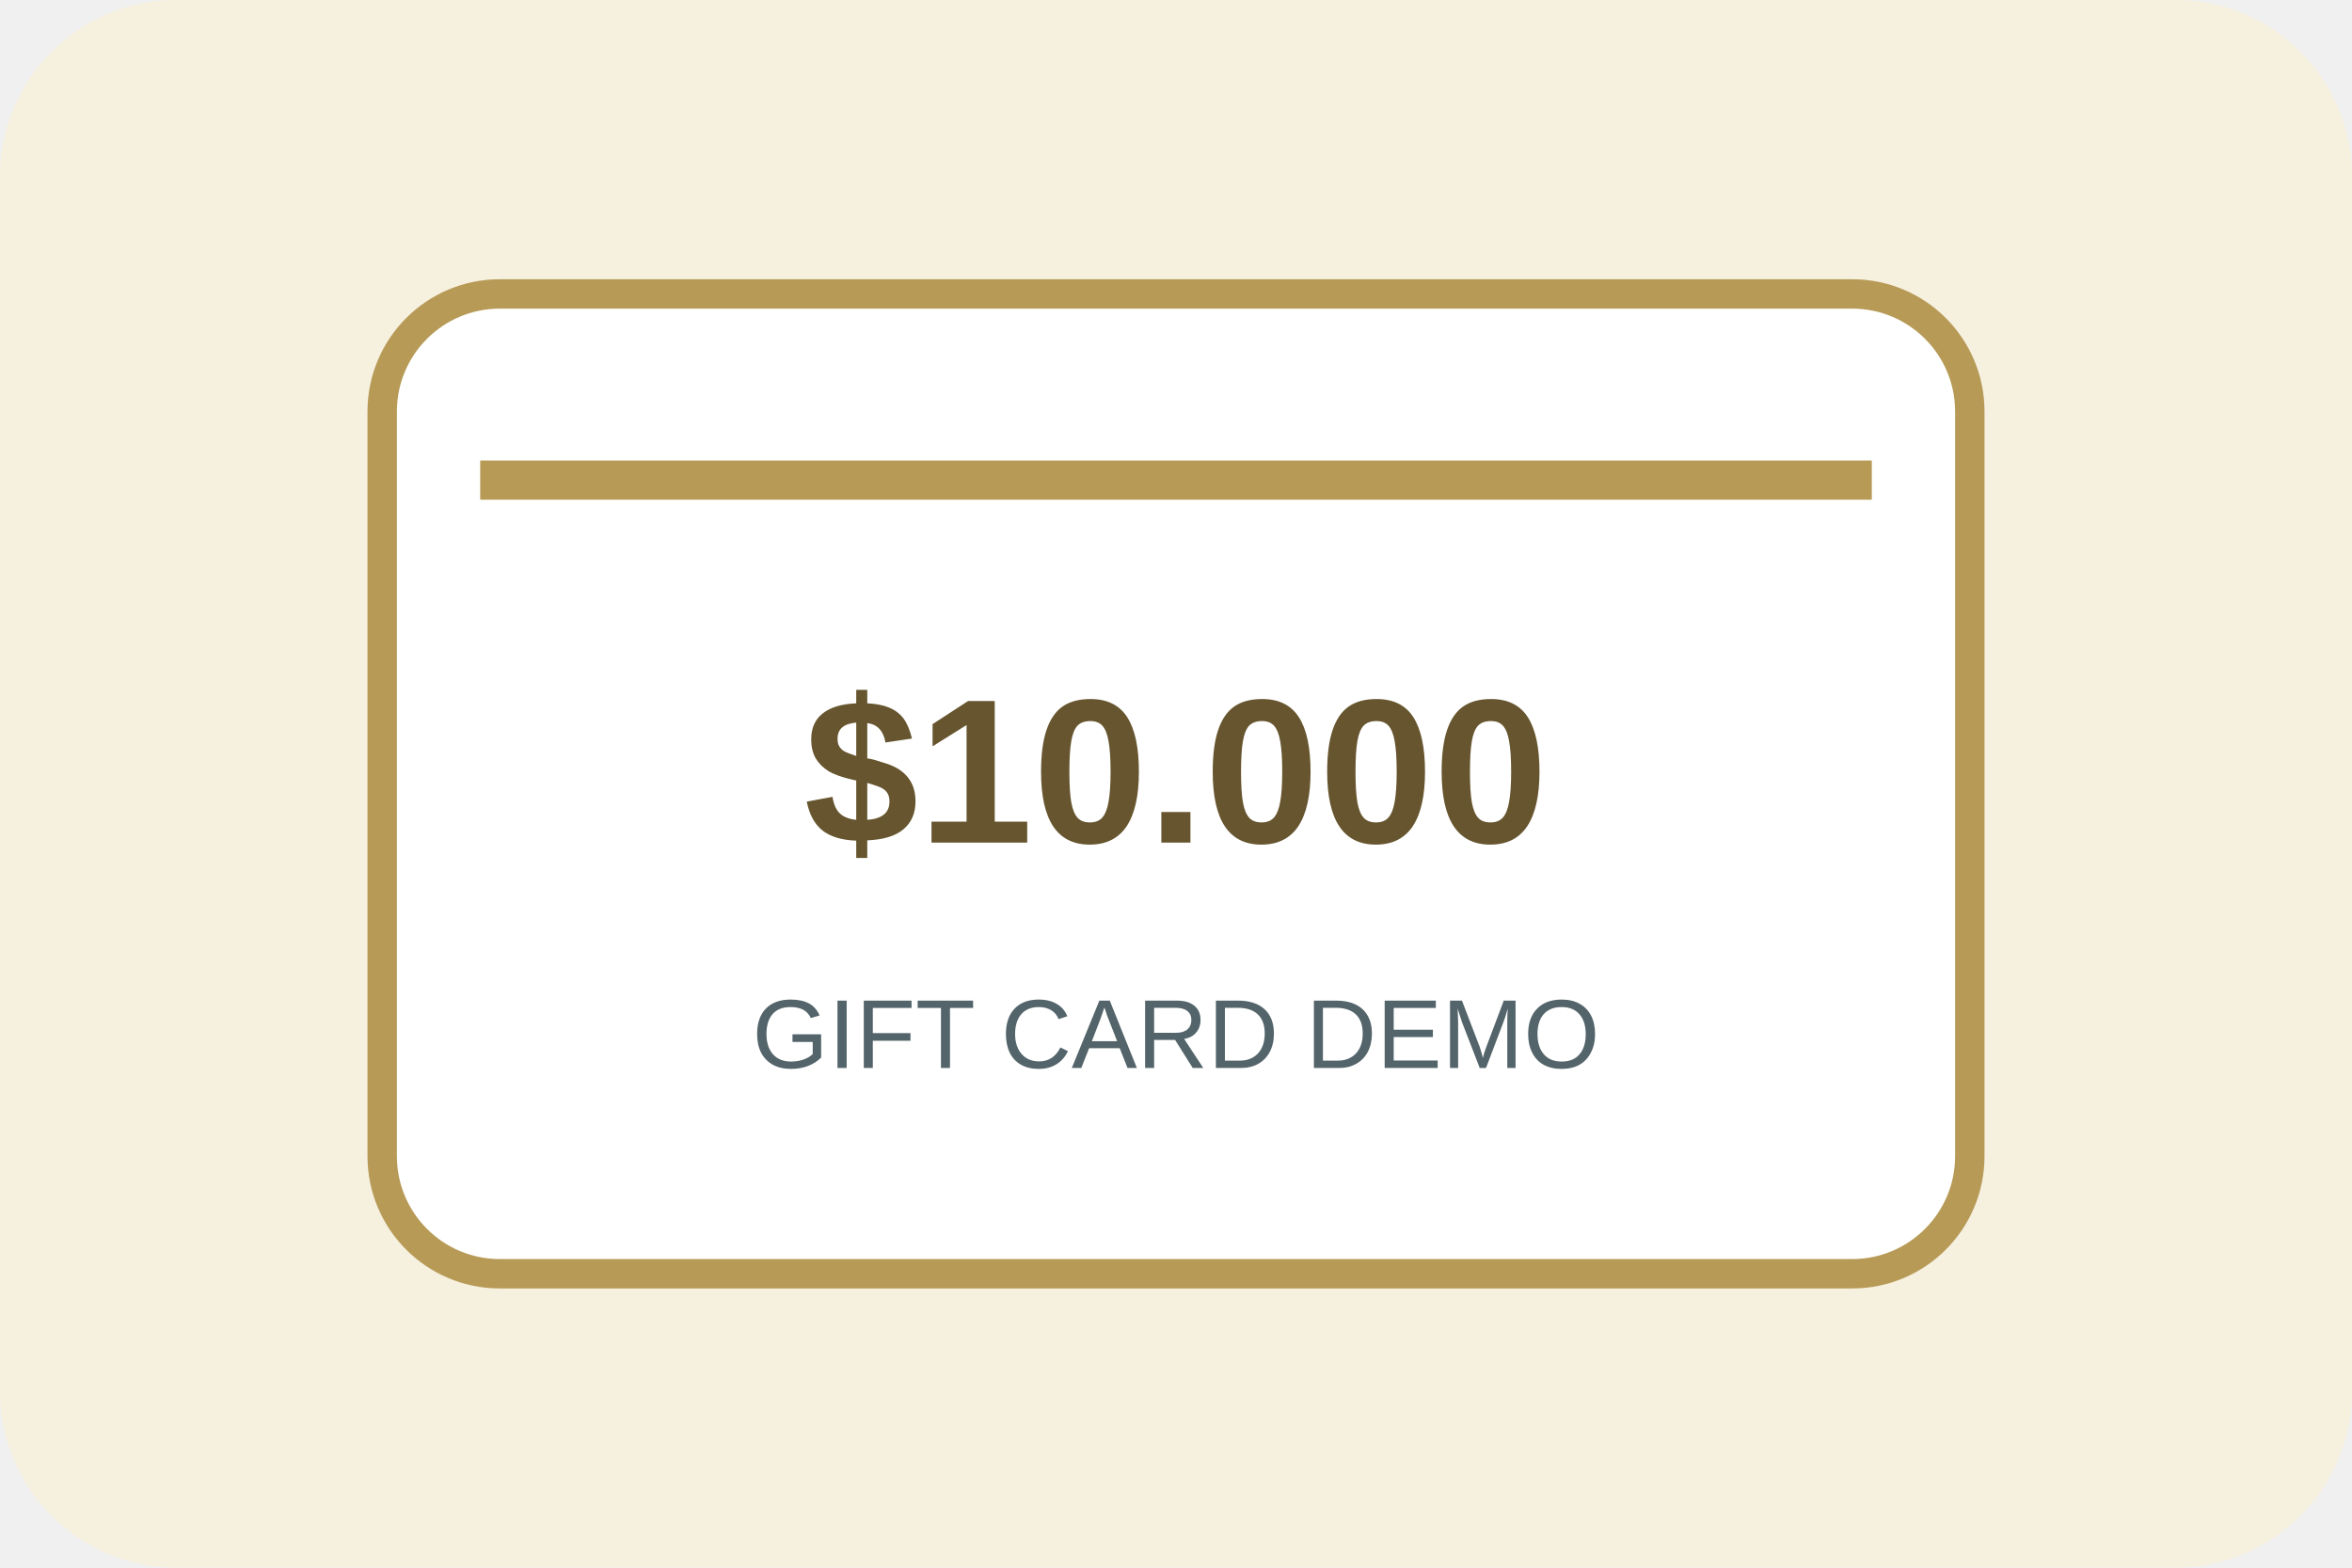
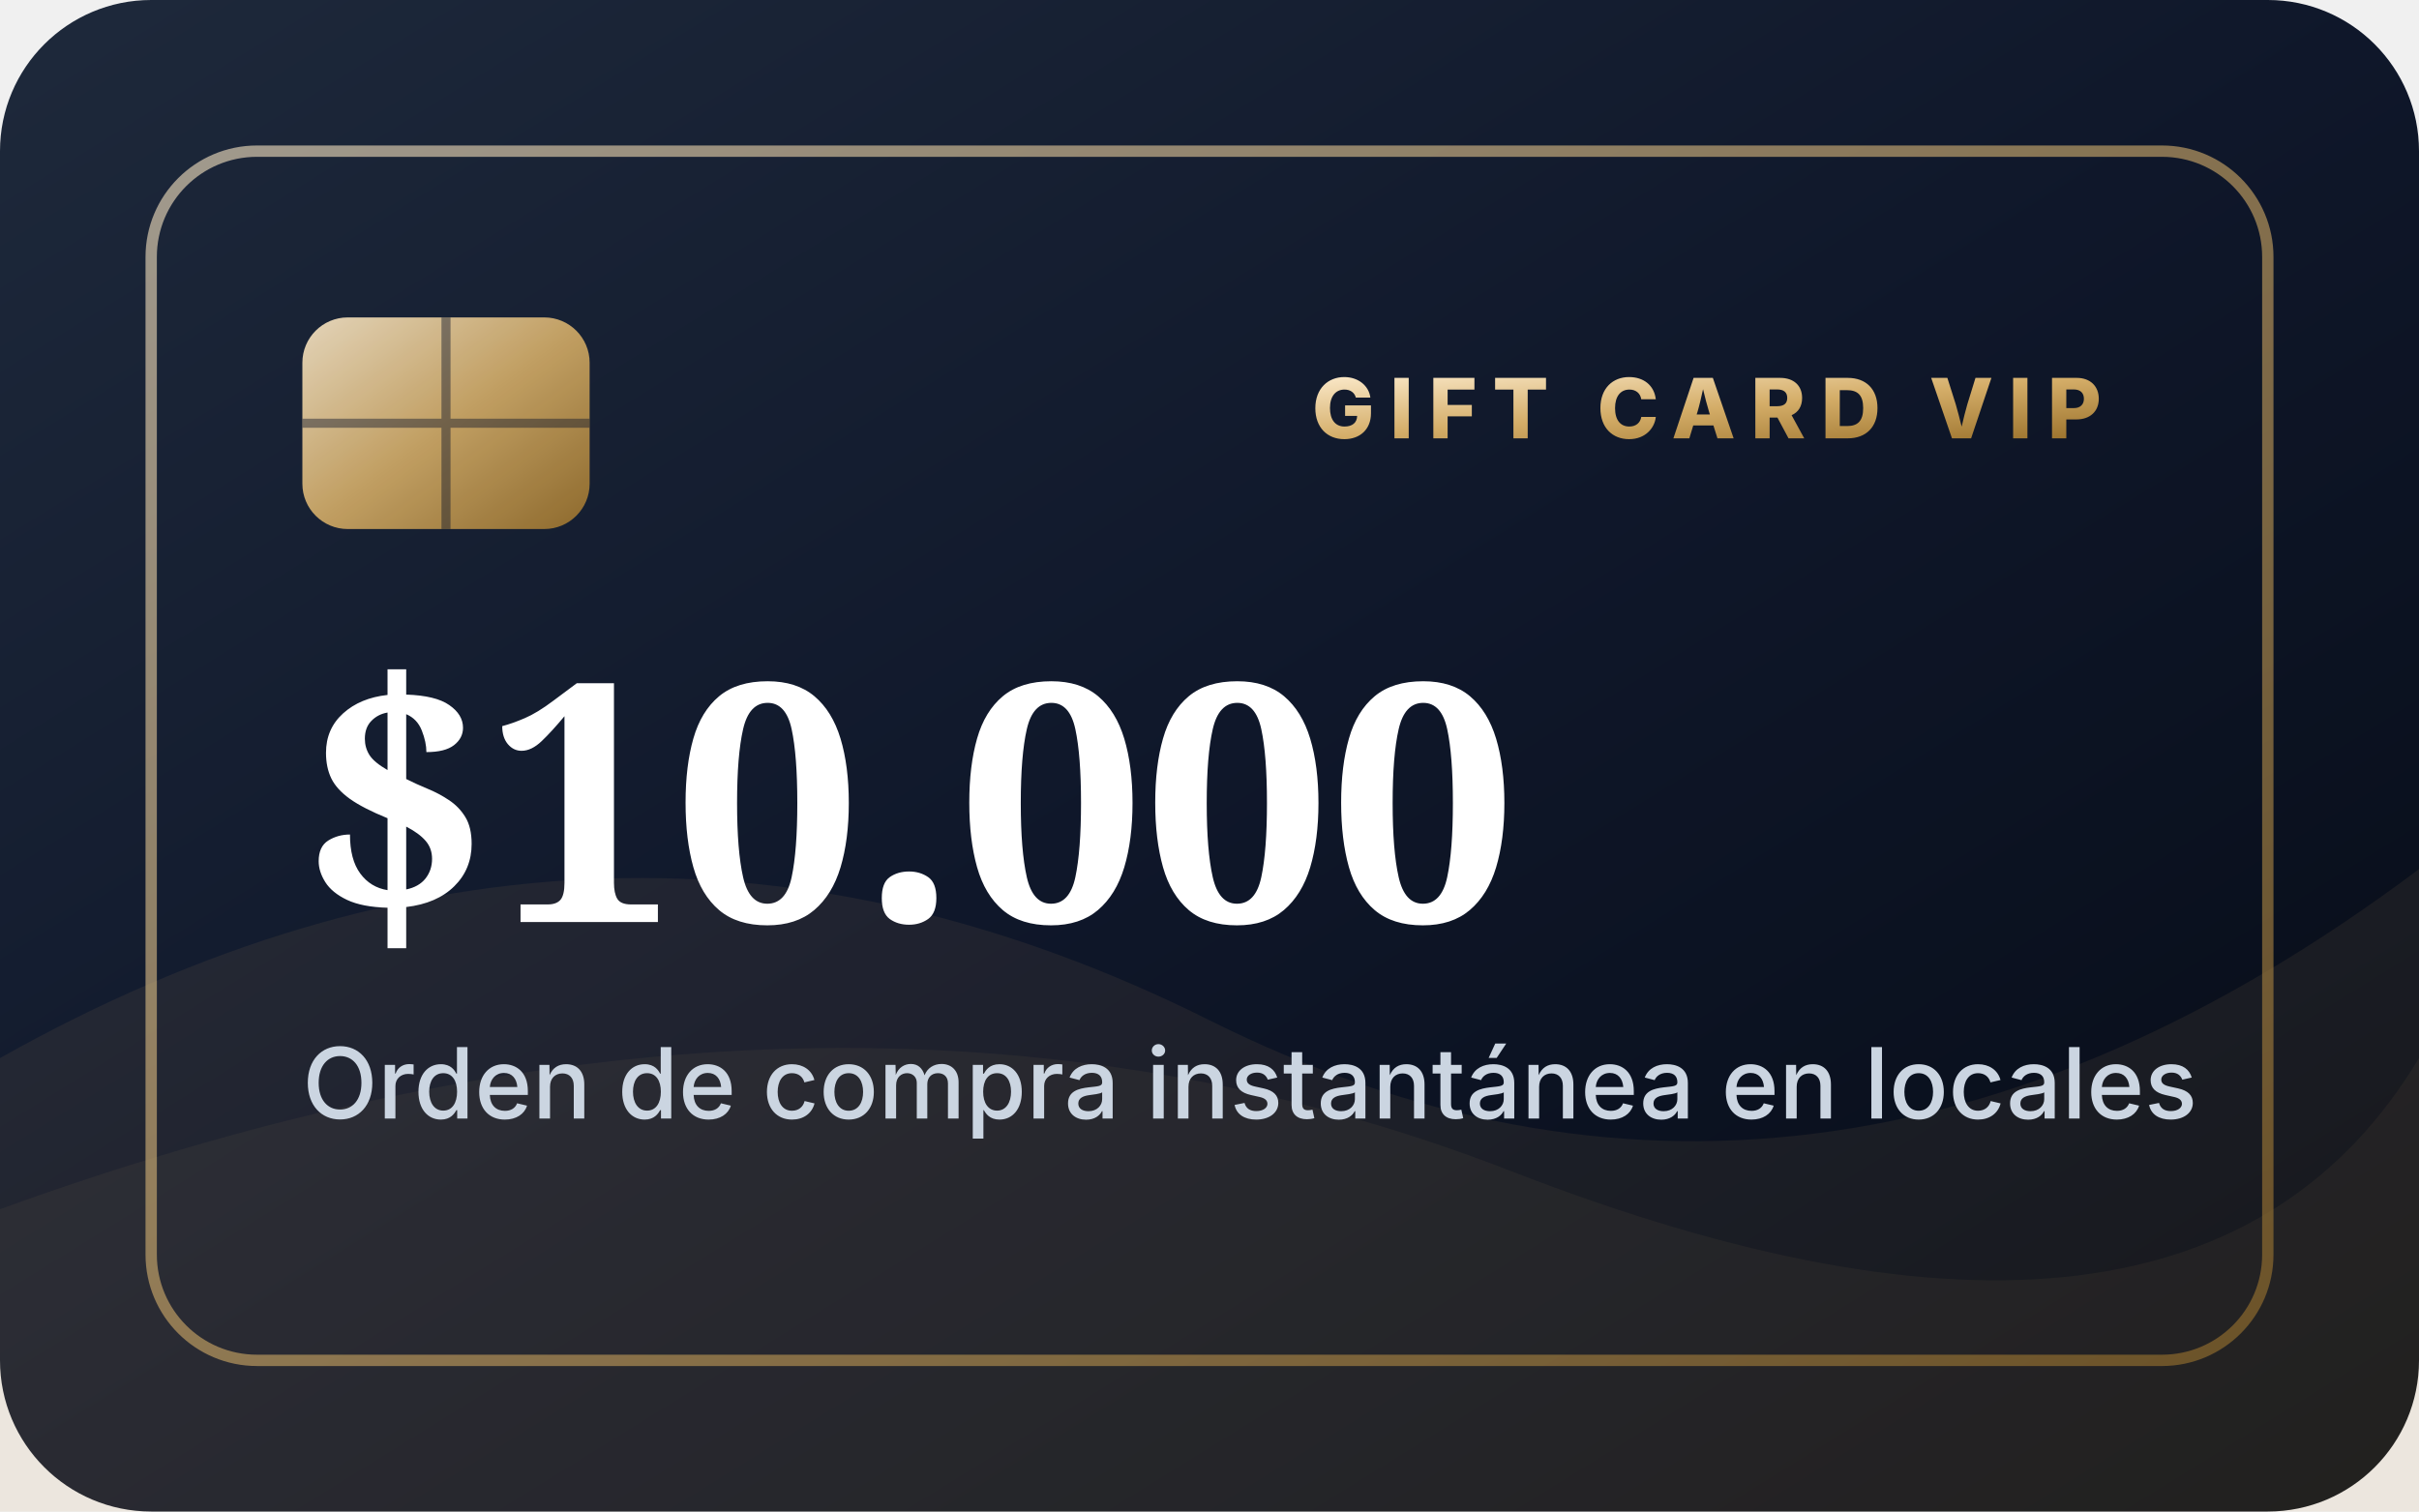
- <svg xmlns="http://www.w3.org/2000/svg" viewBox="0 0 240 160" role="img" aria-labelledby="title">
-   <rect width="240" height="160" rx="18" fill="#f6f0df" />
-   <rect x="39" y="30" width="162" height="100" rx="12" fill="#fff" stroke="#b79a56" stroke-width="3" />
-   <path d="M49 49h142" stroke="#b79a56" stroke-width="4" />
-   <text x="120" y="86" text-anchor="middle" font-family="Arial" font-weight="700" font-size="21" fill="#66552e">$10.000</text>
-   <text x="120" y="109" text-anchor="middle" font-family="Arial" font-size="10" fill="#53646a">GIFT CARD DEMO</text>
+ <svg xmlns="http://www.w3.org/2000/svg" viewBox="0 0 320 200" role="img" aria-labelledby="title">
+   <defs>
+     <linearGradient id="bgGc" x1="0" y1="0" x2="1" y2="1">
+       <stop offset="0%" stop-color="#1e293b" />
+       <stop offset="50%" stop-color="#0f172a" />
+       <stop offset="100%" stop-color="#060b14" />
+     </linearGradient>
+     <linearGradient id="goldGc" x1="0" y1="0" x2="1" y2="1">
+       <stop offset="0%" stop-color="#fae8c8" />
+       <stop offset="50%" stop-color="#d4ad68" />
+       <stop offset="100%" stop-color="#9b722c" />
+     </linearGradient>
+   </defs>
+   <rect width="320" height="200" rx="20" fill="url(#bgGc)" />
+   <path d="M0 140 Q80 95 160 135 T320 115 L320 200 L0 200 Z" fill="#d4ad68" fill-opacity="0.08" />
+   <path d="M0 160 Q110 120 200 155 T320 140 L320 200 L0 200 Z" fill="#d4ad68" fill-opacity="0.06" />
+   <rect x="20" y="20" width="280" height="160" rx="14" fill="none" stroke="url(#goldGc)" stroke-width="1.5" stroke-opacity="0.6" />
+   <rect x="40" y="42" width="38" height="28" rx="6" fill="url(#goldGc)" opacity="0.9" />
+   <path d="M40 56h38M59 42v28" stroke="#0f172a" stroke-width="1.2" opacity="0.45" />
+   <text x="278" y="58" text-anchor="end" font-family="system-ui, -apple-system, sans-serif" font-weight="800" font-size="11" letter-spacing="2" fill="url(#goldGc)">GIFT CARD VIP</text>
+   <text x="40" y="122" font-family="Georgia, serif" font-weight="700" font-size="44" fill="#ffffff">$10.000</text>
+   <text x="40" y="148" font-family="system-ui, -apple-system, sans-serif" font-weight="500" font-size="13" fill="#cbd5e1">Orden de compra instantánea en locales</text>
</svg>
